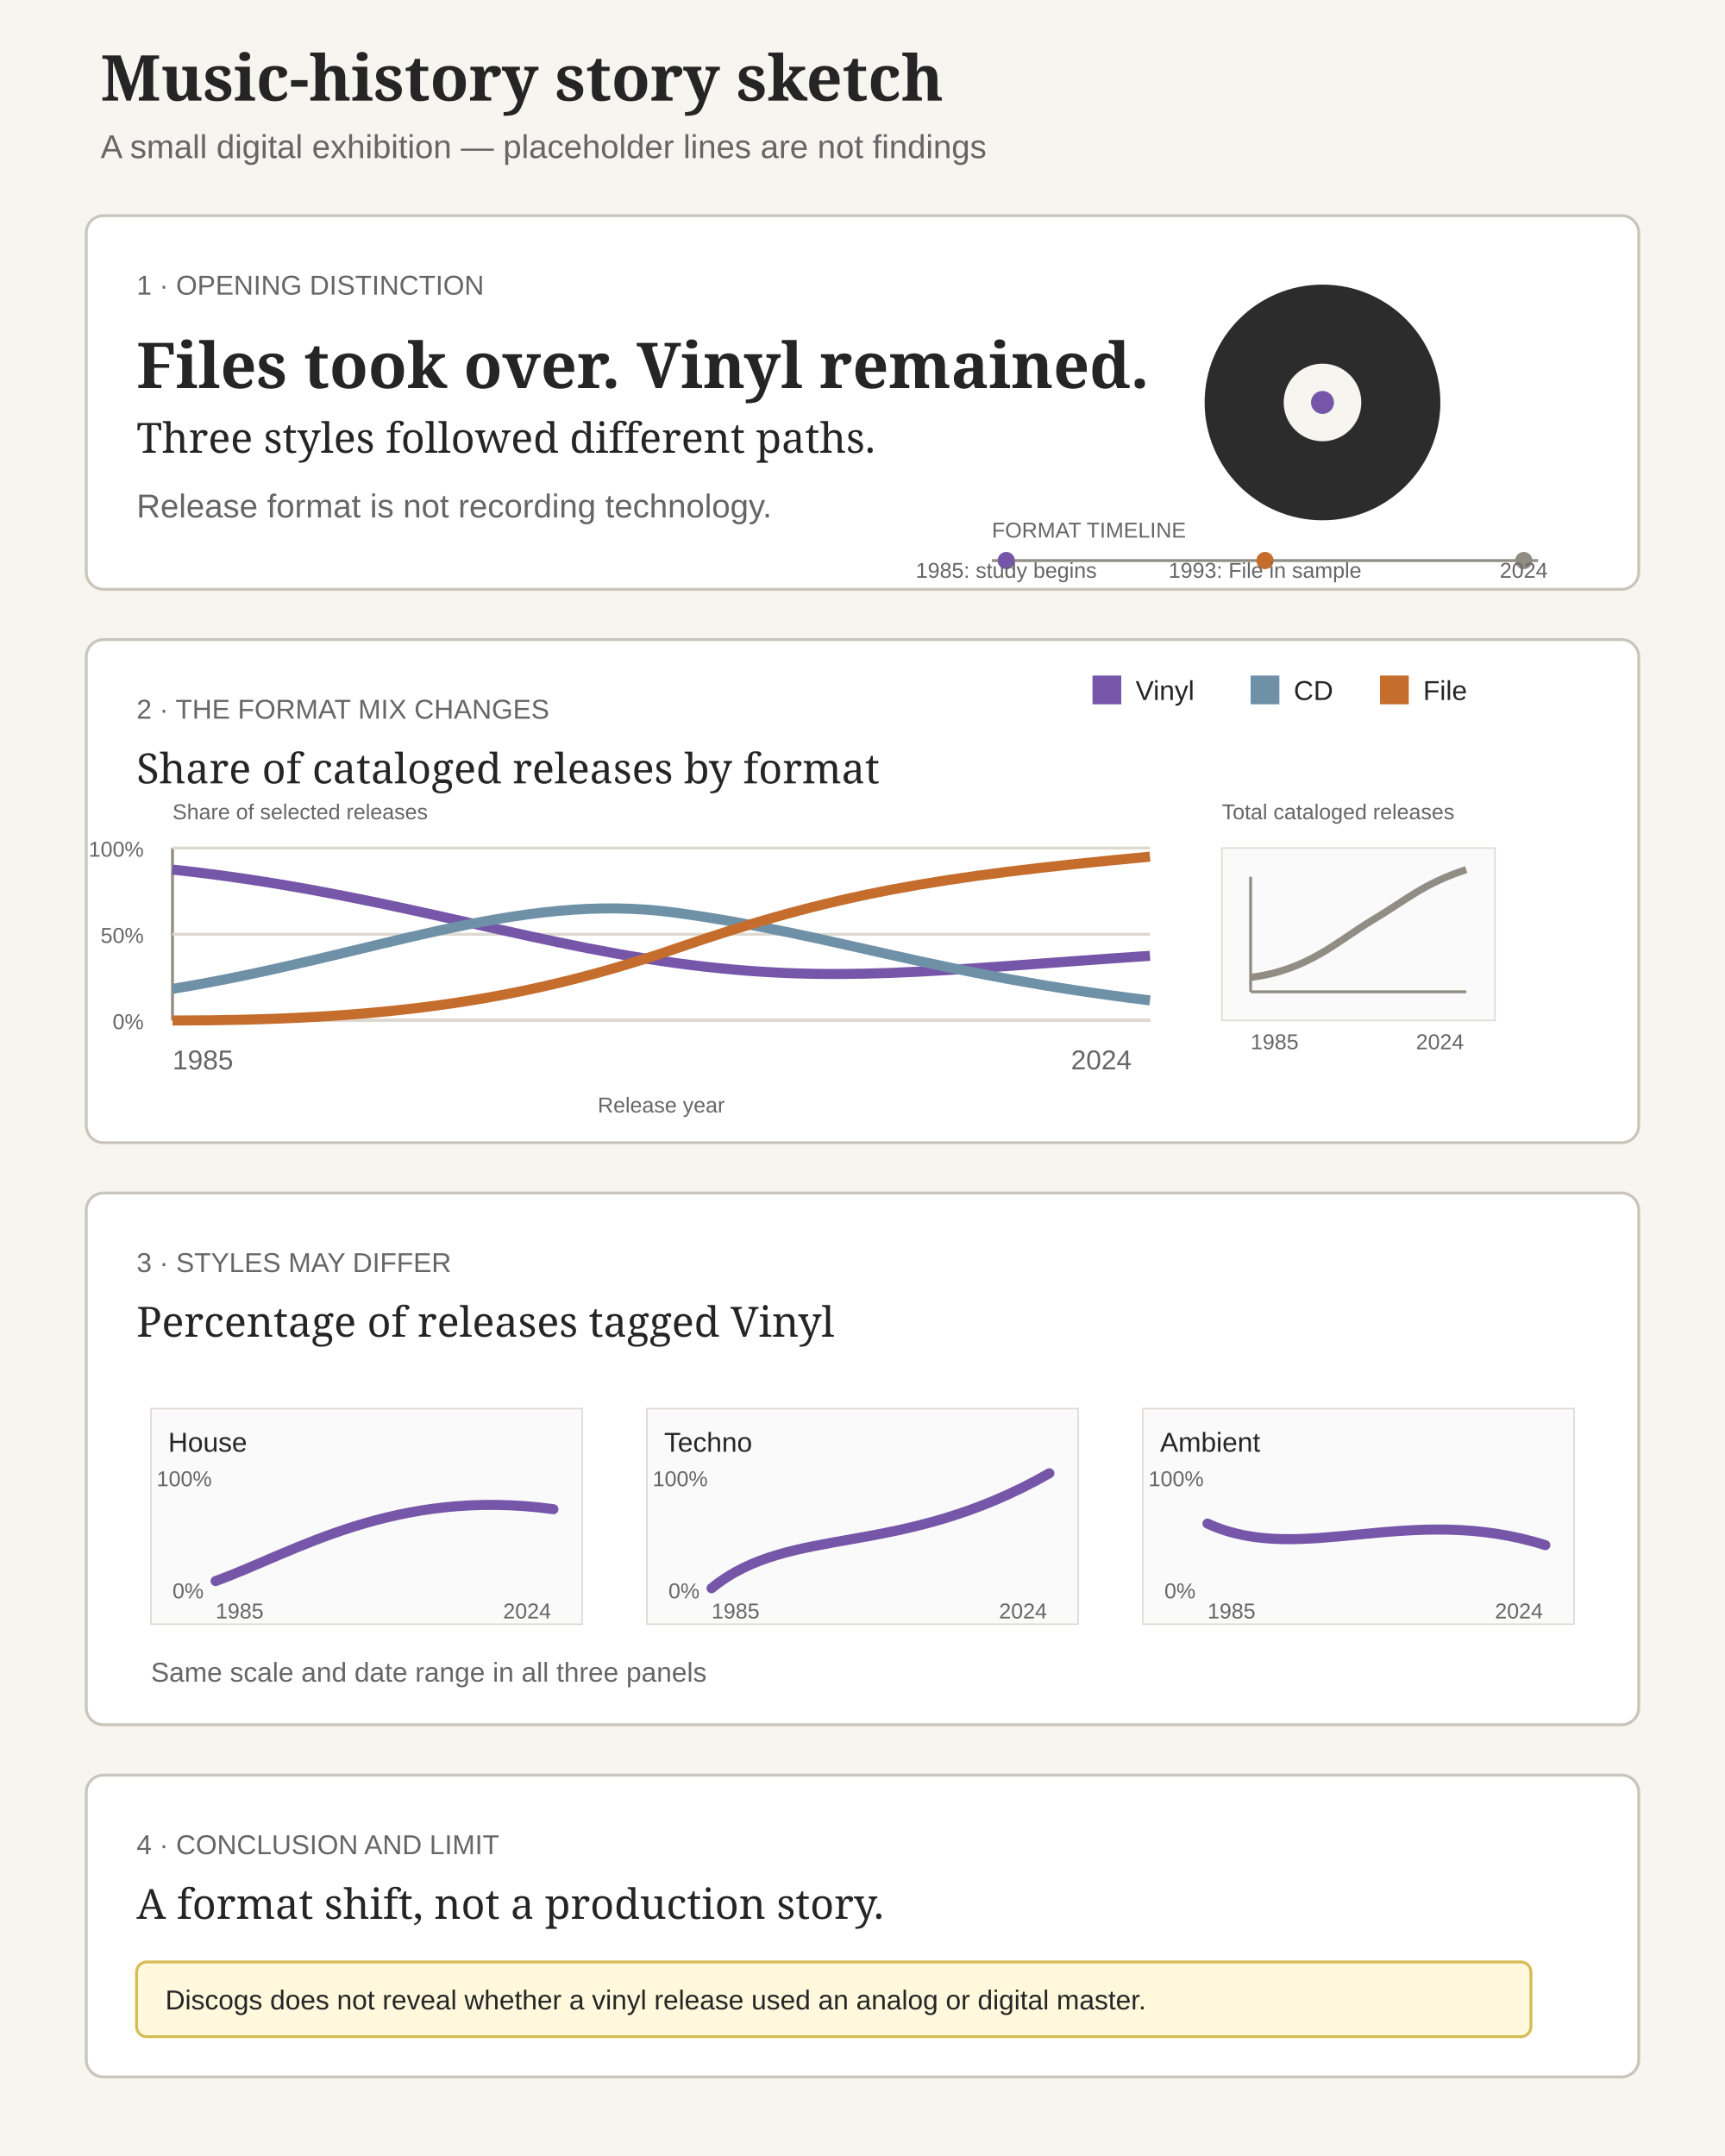
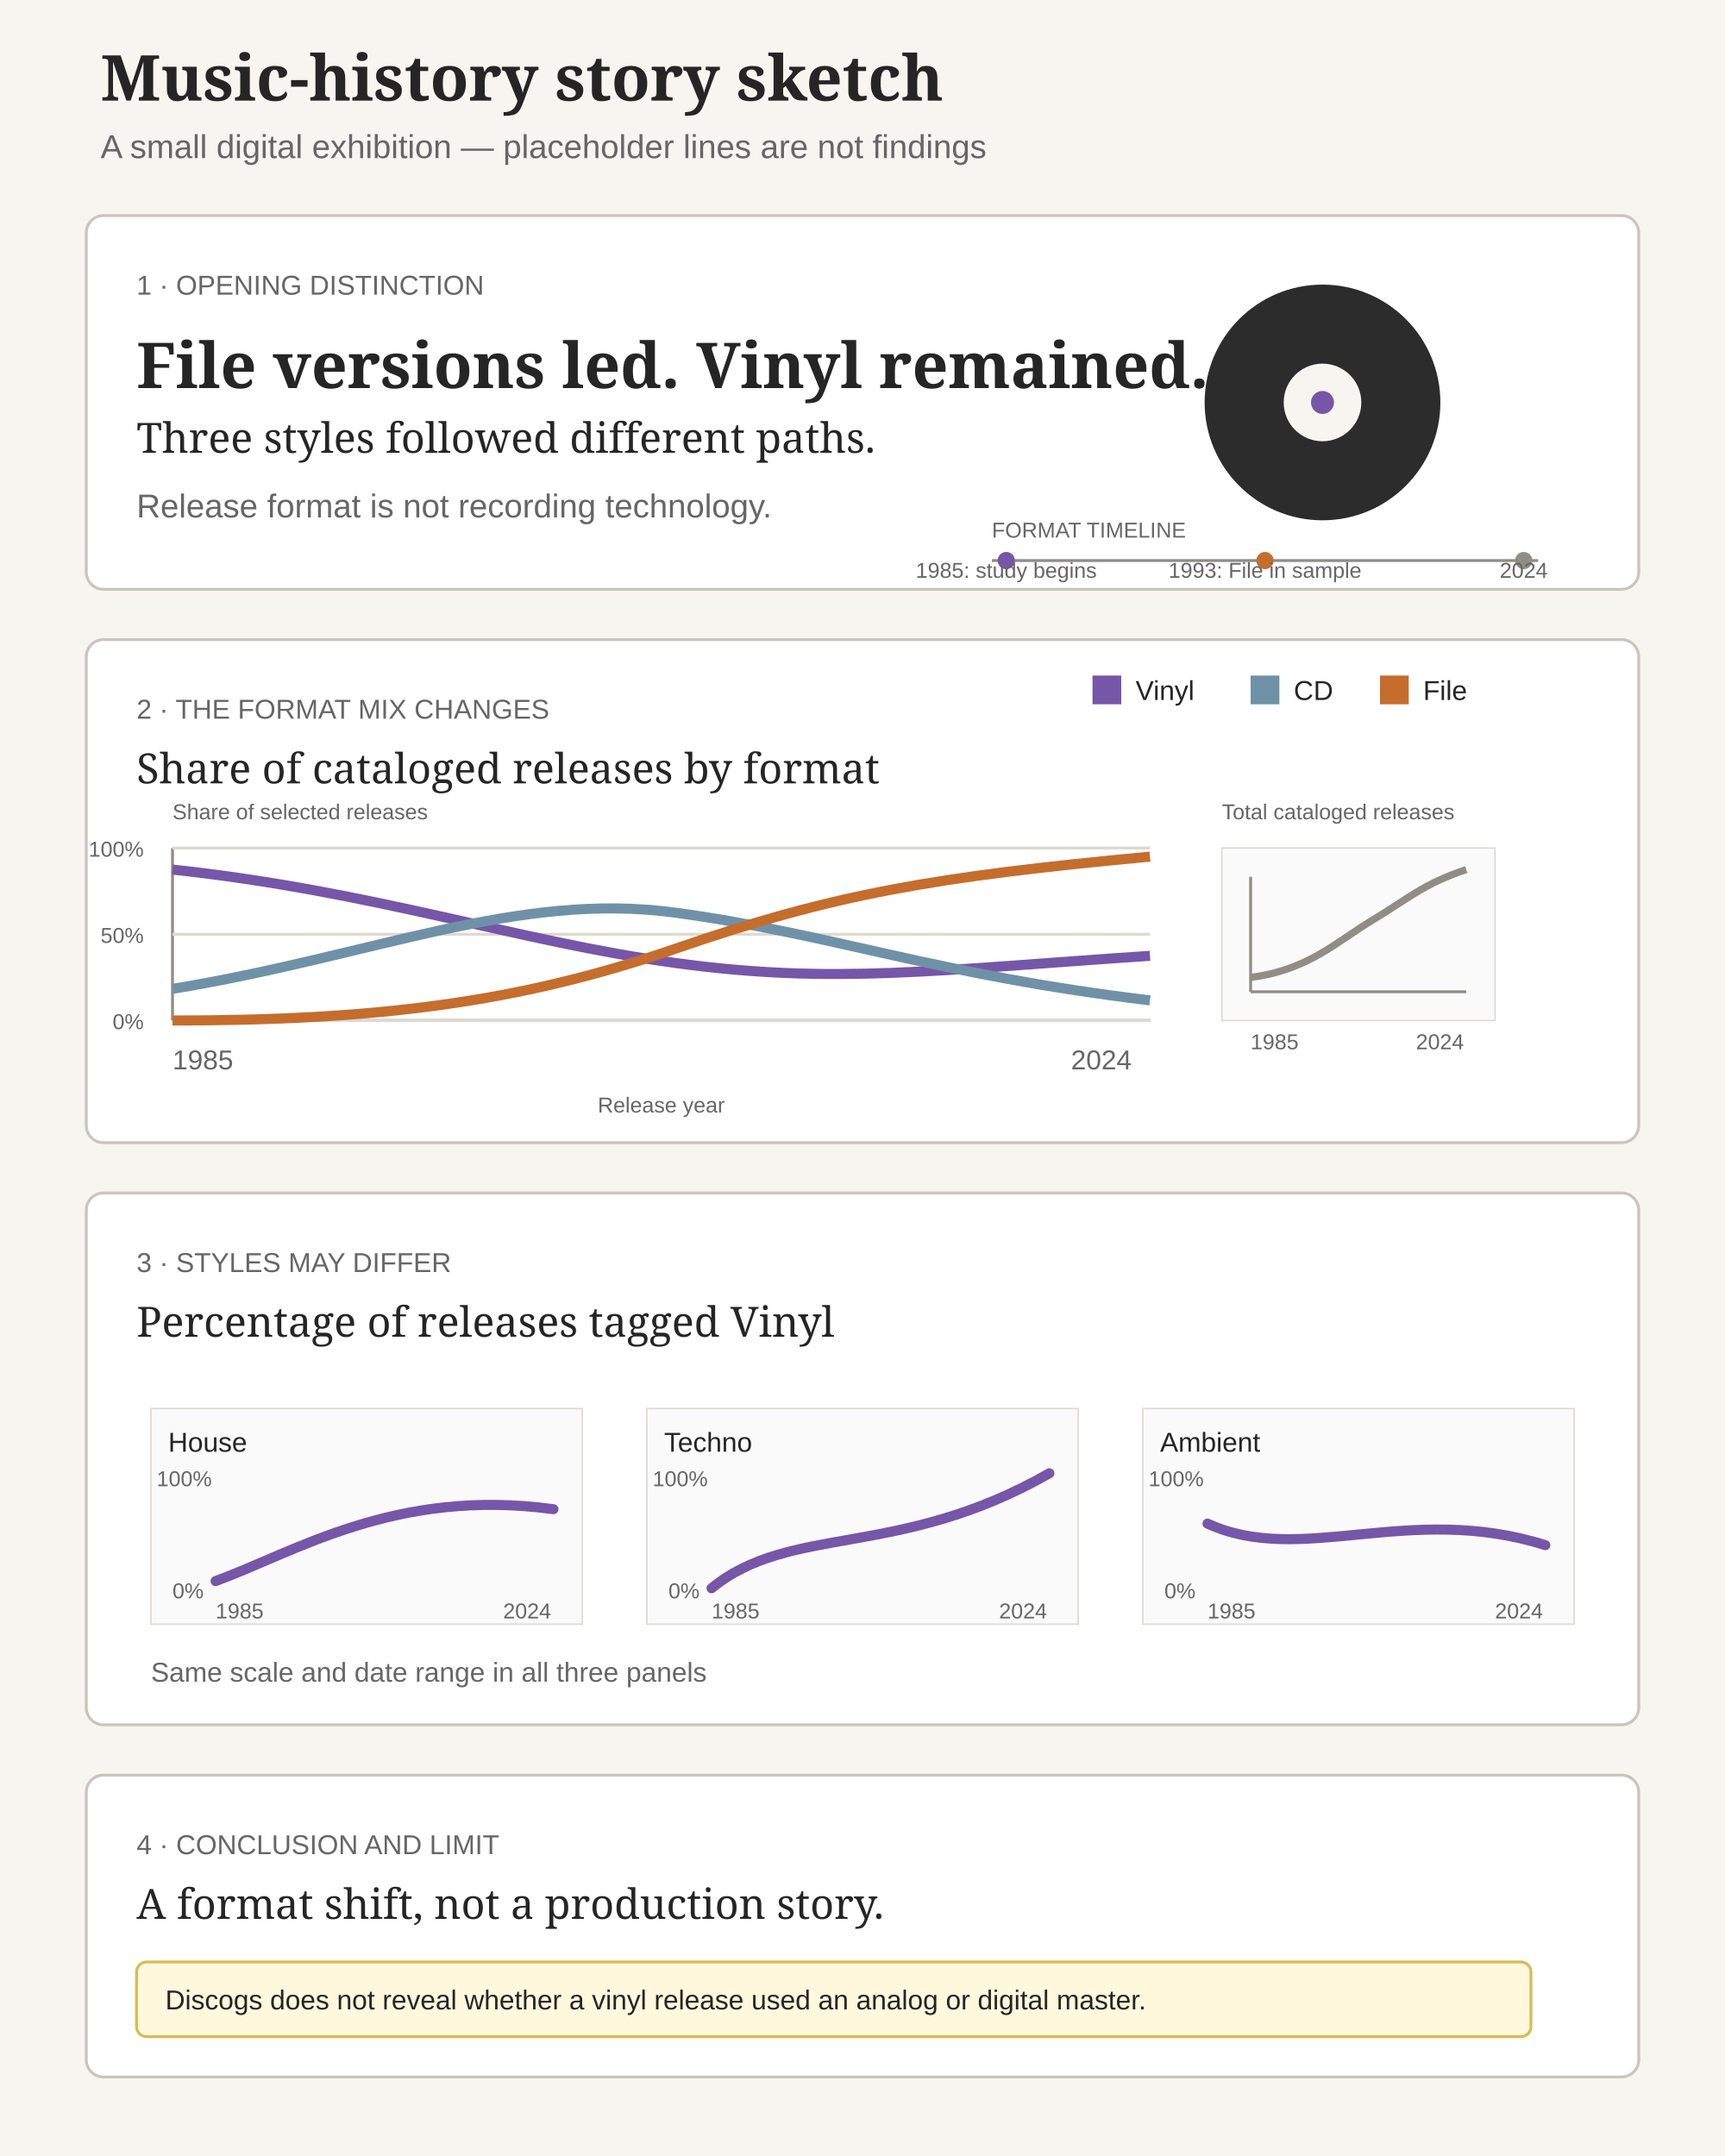
<svg xmlns="http://www.w3.org/2000/svg" width="1200" height="1500" viewBox="0 0 1200 1500" role="img" aria-labelledby="title desc">
  <style>
    .bg{fill:#f7f5f0}.panel{fill:#fff;stroke:#c9c5bb;stroke-width:2}.ink{fill:#252525}.muted{fill:#666}.line{fill:none;stroke:#7656a8;stroke-width:7;stroke-linecap:round;stroke-linejoin:round}.line2{fill:none;stroke:#c56d2d;stroke-width:7}.grid{stroke:#ddd9d0;stroke-width:2}.axis{stroke:#918d84;stroke-width:2}.label{font-family:Arial,sans-serif;font-size:23px}.small{font-family:Arial,sans-serif;font-size:19px}.tiny{font-family:Arial,sans-serif;font-size:15px}.head{font-family:Georgia,serif;font-size:44px;font-weight:bold}.sub{font-family:Georgia,serif;font-size:29px}.note{fill:#fff8dc;stroke:#d6bc55;stroke-width:2}.vinyl{fill:#7656a8}.cd{fill:#6f91a8}.file{fill:#c56d2d}
  </style>
  <rect class="bg" width="1200" height="1500" />
  <text x="70" y="70" class="head ink">Music-history story sketch</text>
  <text x="70" y="110" class="label muted">A small digital exhibition — placeholder lines are not findings</text>
  <rect x="60" y="150" width="1080" height="260" rx="12" class="panel" />
  <text x="95" y="205" class="small muted">1 · OPENING DISTINCTION</text>
-   <text x="95" y="270" class="head ink">Files took over. Vinyl remained.</text>
+   <text x="95" y="270" class="head ink">File versions led. Vinyl remained.</text>
  <text x="95" y="315" class="sub ink">Three styles followed different paths.</text>
  <text x="95" y="360" class="label muted">Release format is not recording technology.</text>
  <circle cx="920" cy="280" r="82" fill="#2c2c2c" />
  <circle cx="920" cy="280" r="27" fill="#f7f5f0" />
  <circle cx="920" cy="280" r="8" fill="#7656a8" />
  <text x="690" y="374" class="tiny muted">FORMAT TIMELINE</text>
  <line x1="690" y1="390" x2="1070" y2="390" class="axis" />
  <circle cx="700" cy="390" r="6" fill="#7656a8" />
  <circle cx="880" cy="390" r="6" fill="#c56d2d" />
  <circle cx="1060" cy="390" r="6" fill="#918d84" />
  <text x="700" y="402" text-anchor="middle" class="tiny muted">1985: study begins</text>
  <text x="880" y="402" text-anchor="middle" class="tiny muted">1993: File in sample</text>
  <text x="1060" y="402" text-anchor="middle" class="tiny muted">2024</text>
  <rect x="60" y="445" width="1080" height="350" rx="12" class="panel" />
  <text x="95" y="500" class="small muted">2 · THE FORMAT MIX CHANGES</text>
  <text x="95" y="545" class="sub ink">Share of cataloged releases by format</text>
  <text x="120" y="570" class="tiny muted">Share of selected releases</text>
  <line x1="120" y1="590" x2="120" y2="710" class="axis" />
  <line x1="120" y1="710" x2="800" y2="710" class="axis" />
  <line x1="120" y1="710" x2="800" y2="710" class="grid" />
  <line x1="120" y1="650" x2="800" y2="650" class="grid" />
  <line x1="120" y1="590" x2="800" y2="590" class="grid" />
  <path d="M120 605 C260 620 360 655 470 670 S650 675 800 665" fill="none" stroke="#7656a8" stroke-width="7" />
  <path d="M120 688 C260 665 360 620 470 635 S650 678 800 696" fill="none" stroke="#6f91a8" stroke-width="7" />
  <path d="M120 710 C260 710 360 698 470 660 S650 610 800 596" fill="none" stroke="#c56d2d" stroke-width="7" />
  <text x="100" y="716" text-anchor="end" class="tiny muted">0%</text>
  <text x="100" y="656" text-anchor="end" class="tiny muted">50%</text>
  <text x="100" y="596" text-anchor="end" class="tiny muted">100%</text>
  <text x="120" y="744" class="small muted">1985</text>
  <text x="745" y="744" class="small muted">2024</text>
  <text x="460" y="774" text-anchor="middle" class="tiny muted">Release year</text>
  <text x="850" y="570" class="tiny muted">Total cataloged releases</text>
  <rect x="850" y="590" width="190" height="120" fill="#fafafa" stroke="#ddd9d0" />
  <line x1="870" y1="690" x2="1020" y2="690" class="axis" />
  <line x1="870" y1="610" x2="870" y2="690" class="axis" />
  <path d="M870 680 C910 675 930 655 955 640 S990 615 1020 605" fill="none" stroke="#918d84" stroke-width="5" />
  <text x="870" y="730" class="tiny muted">1985</text>
  <text x="985" y="730" class="tiny muted">2024</text>
  <rect x="760" y="470" width="20" height="20" fill="#7656a8" />
  <text x="790" y="487" class="small ink">Vinyl</text>
  <rect x="870" y="470" width="20" height="20" fill="#6f91a8" />
  <text x="900" y="487" class="small ink">CD</text>
  <rect x="960" y="470" width="20" height="20" fill="#c56d2d" />
  <text x="990" y="487" class="small ink">File</text>
  <rect x="60" y="830" width="1080" height="370" rx="12" class="panel" />
  <text x="95" y="885" class="small muted">3 · STYLES MAY DIFFER</text>
  <text x="95" y="930" class="sub ink">Percentage of releases tagged Vinyl</text>
  <g transform="translate(105 980)">
    <rect width="300" height="150" fill="#fafafa" stroke="#ddd9d0" />
    <text x="12" y="30" class="small ink">House</text>
    <text x="4" y="54" class="tiny muted">100%</text>
    <text x="15" y="132" class="tiny muted">0%</text>
    <text x="45" y="146" class="tiny muted">1985</text>
    <text x="245" y="146" class="tiny muted">2024</text>
    <path d="M45 120 C100 100 170 55 280 70" class="line" />
  </g>
  <g transform="translate(450 980)">
    <rect width="300" height="150" fill="#fafafa" stroke="#ddd9d0" />
    <text x="12" y="30" class="small ink">Techno</text>
    <text x="4" y="54" class="tiny muted">100%</text>
    <text x="15" y="132" class="tiny muted">0%</text>
    <text x="45" y="146" class="tiny muted">1985</text>
    <text x="245" y="146" class="tiny muted">2024</text>
    <path d="M45 125 C100 80 175 105 280 45" class="line" />
  </g>
  <g transform="translate(795 980)">
    <rect width="300" height="150" fill="#fafafa" stroke="#ddd9d0" />
    <text x="12" y="30" class="small ink">Ambient</text>
    <text x="4" y="54" class="tiny muted">100%</text>
    <text x="15" y="132" class="tiny muted">0%</text>
    <text x="45" y="146" class="tiny muted">1985</text>
    <text x="245" y="146" class="tiny muted">2024</text>
    <path d="M45 80 C110 110 185 65 280 95" class="line" />
  </g>
  <text x="105" y="1170" class="small muted">Same scale and date range in all three panels</text>
  <rect x="60" y="1235" width="1080" height="210" rx="12" class="panel" />
  <text x="95" y="1290" class="small muted">4 · CONCLUSION AND LIMIT</text>
  <text x="95" y="1335" class="sub ink">A format shift, not a production story.</text>
  <rect x="95" y="1365" width="970" height="52" rx="7" class="note" />
  <text x="115" y="1398" class="small ink">Discogs does not reveal whether a vinyl release used an analog or digital master.</text>
</svg>
